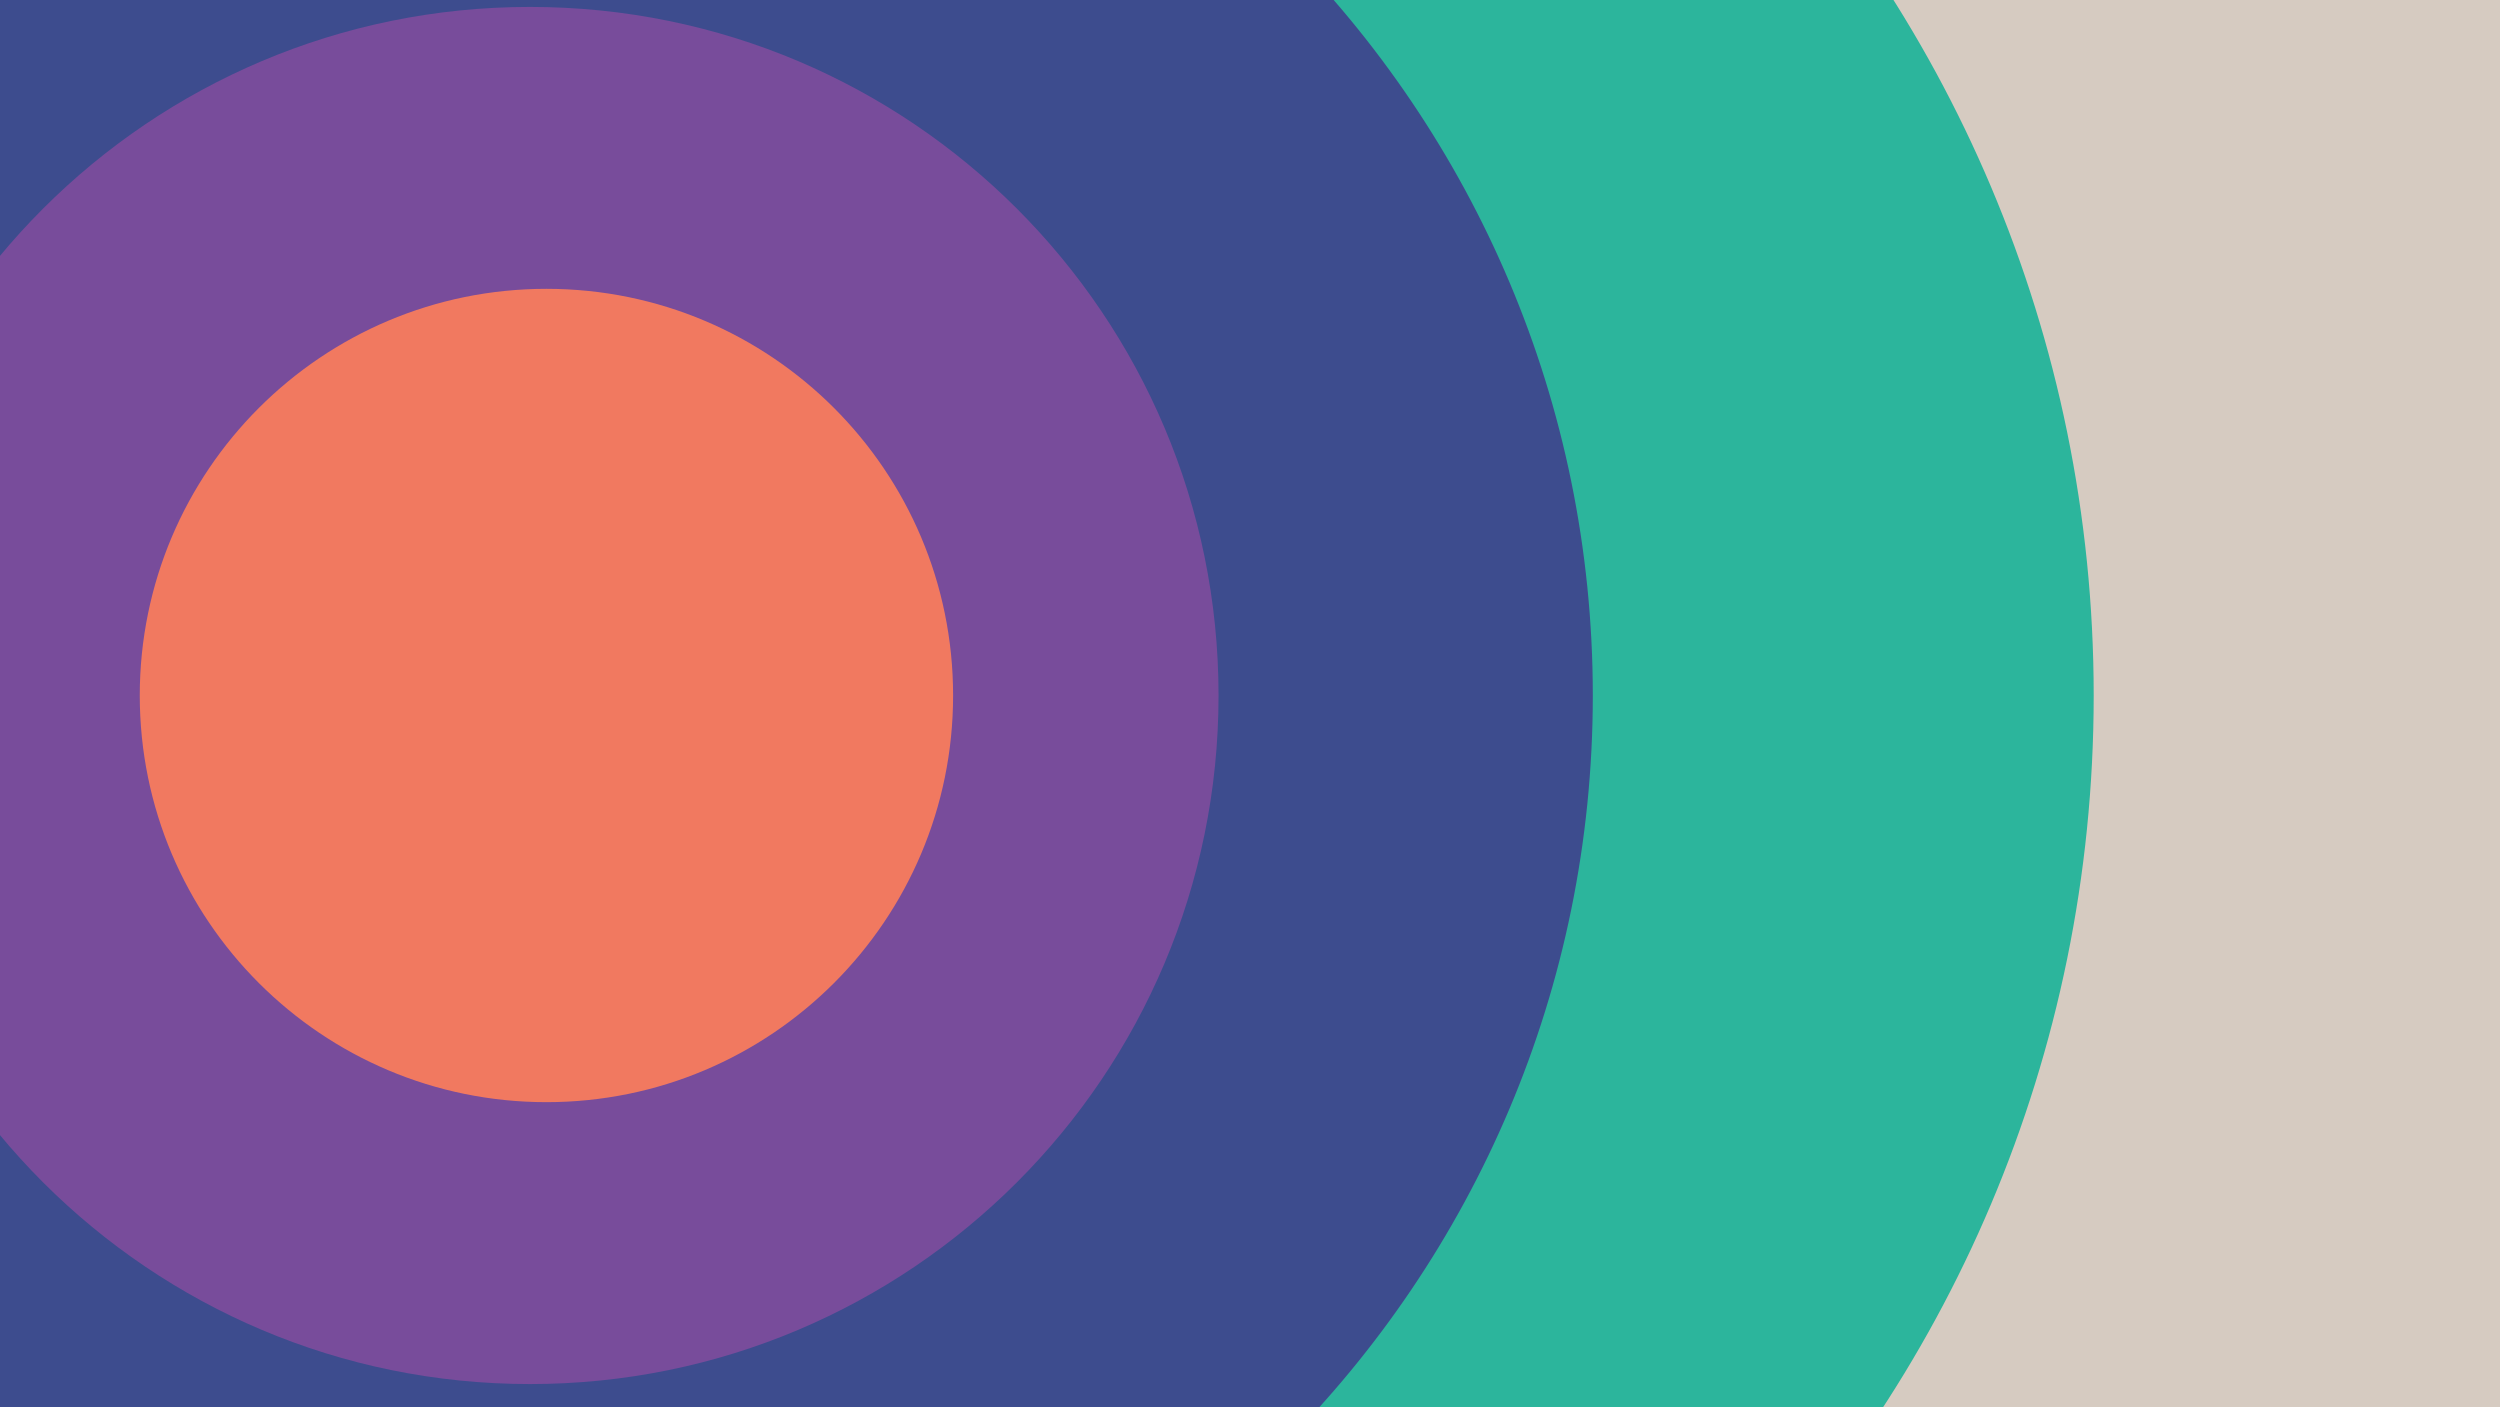
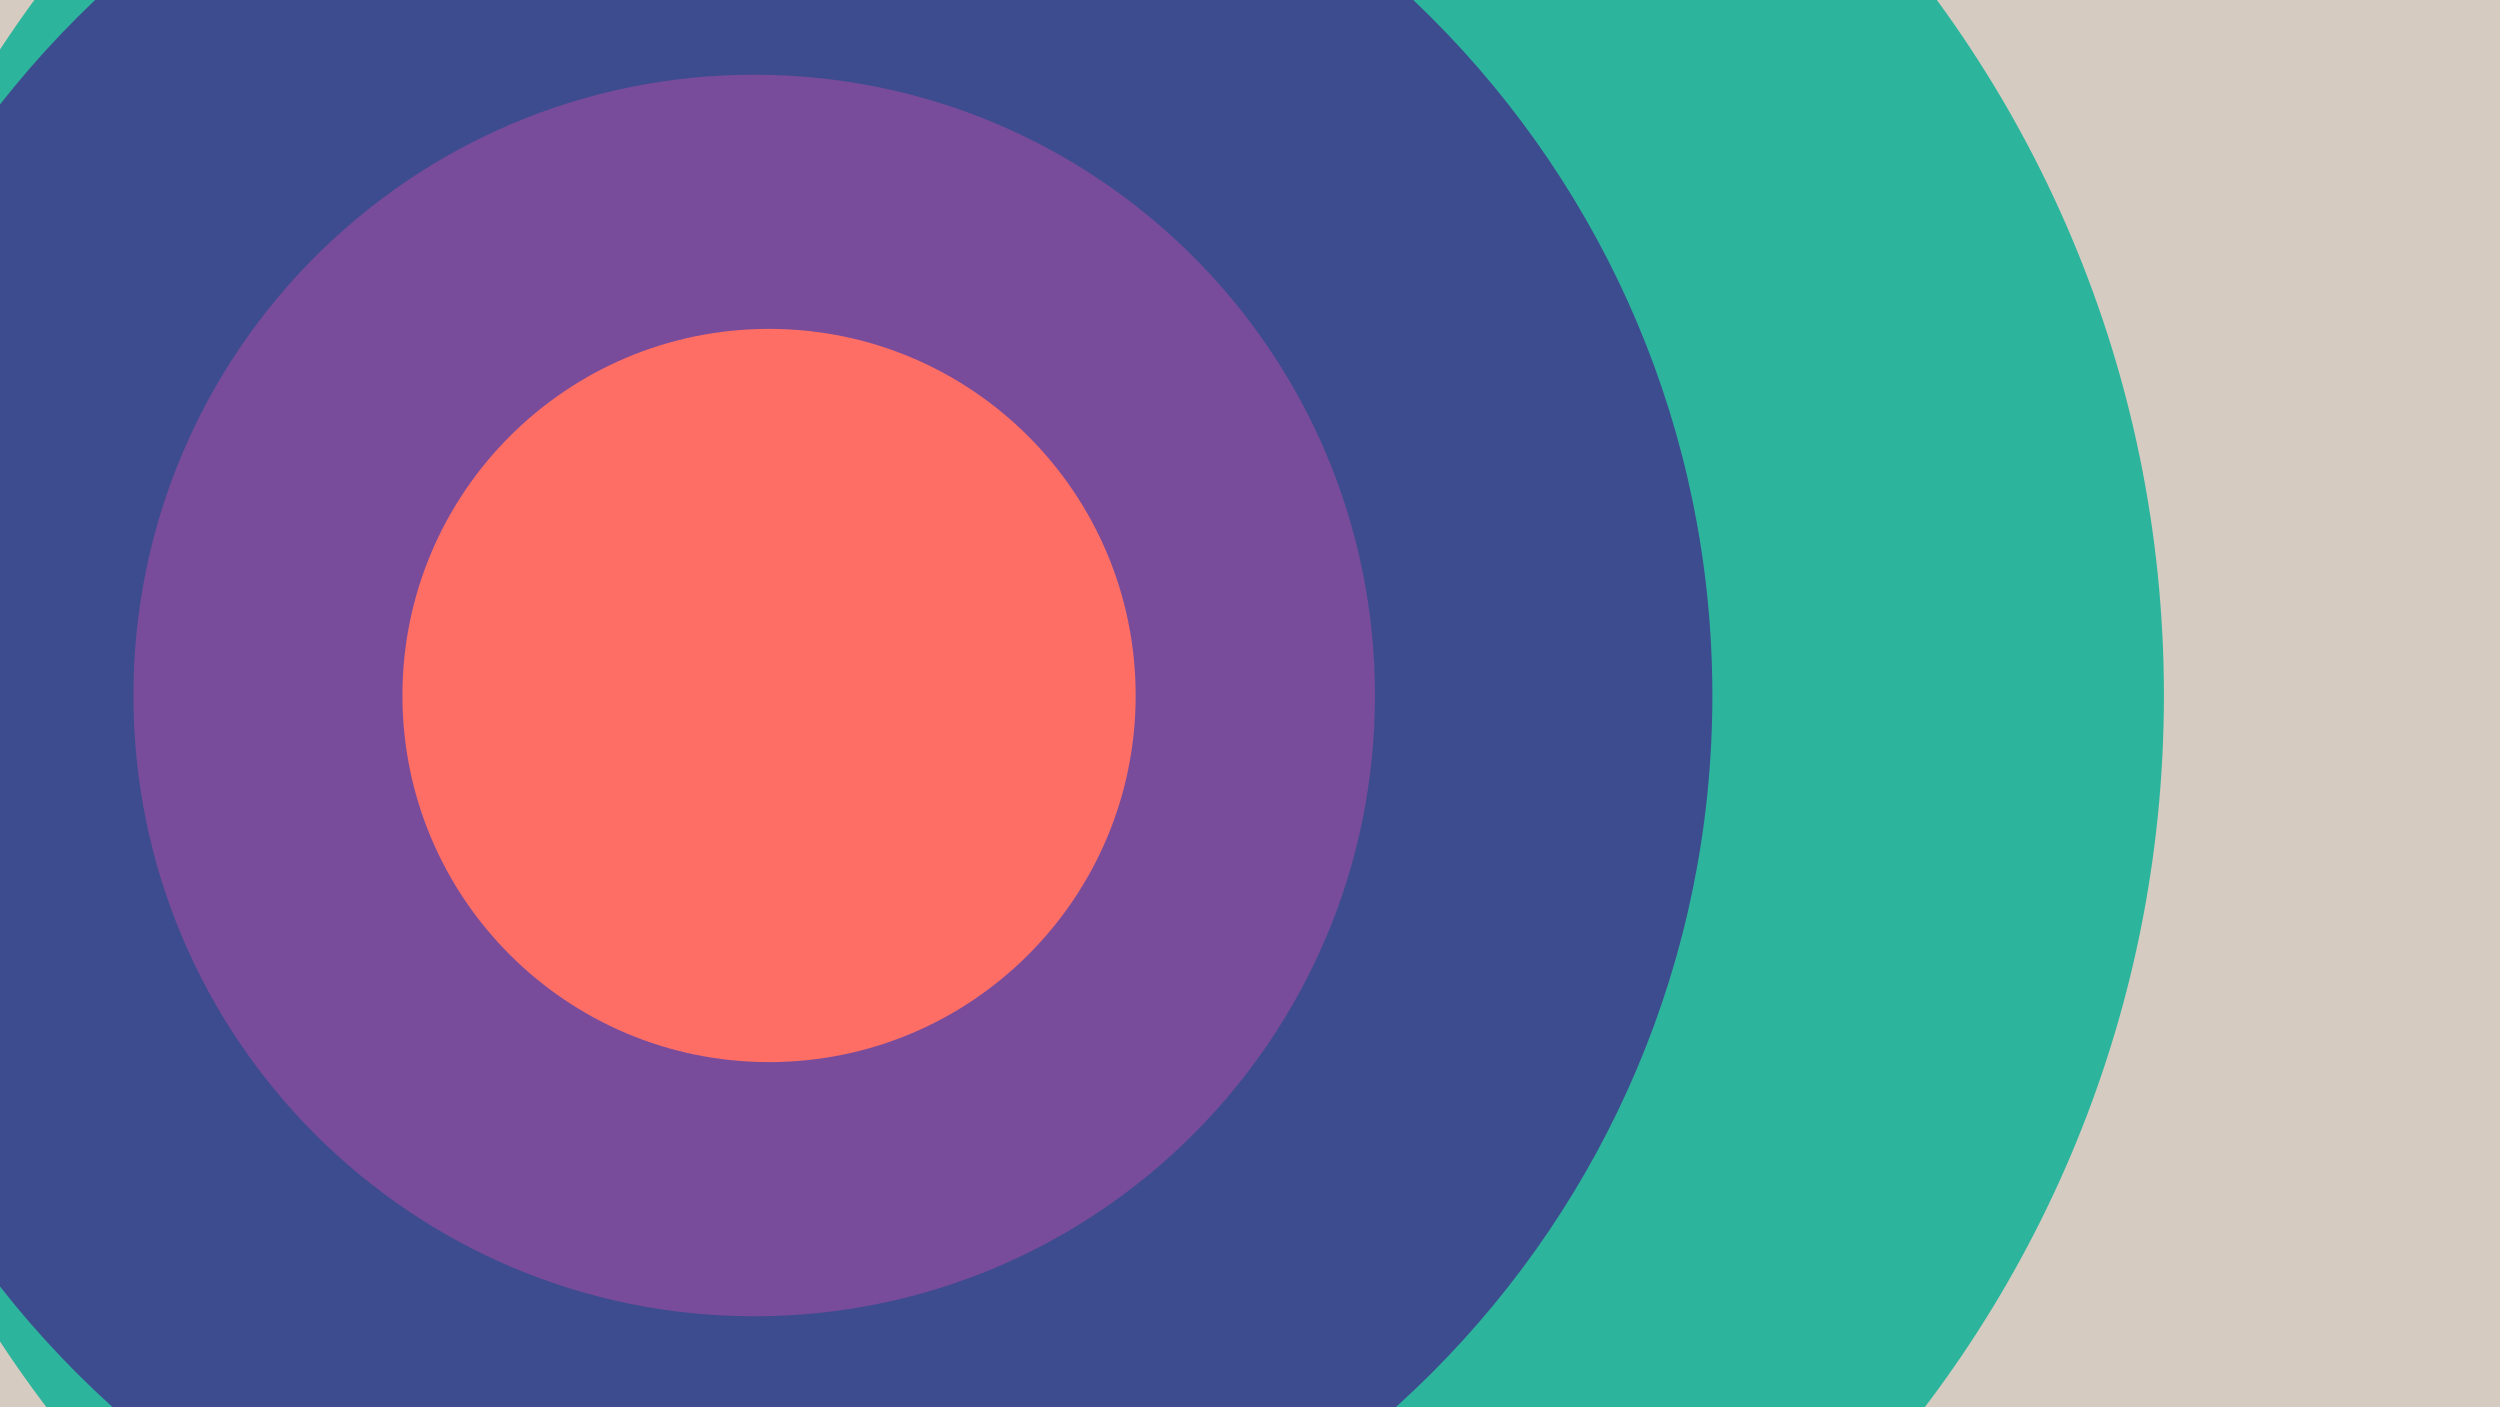
<svg xmlns="http://www.w3.org/2000/svg" id="Layer_1" data-name="Layer 1" width="1920" height="1080" viewBox="0 0 1920 1080">
  <defs>
    <style>
      .cls-1 {
        fill: none;
      }

      .cls-2 {
        fill: #d6cbc1;
      }

      .cls-3 {
        clip-path: url(#clip-path);
      }

      .cls-4 {
        fill: #2cb59c;
      }

      .cls-5 {
        fill: #3d4c8e;
      }

      .cls-6 {
        fill: #784c9b;
      }

      .cls-7 {
-         fill: #f17960;
+         fill: #fe6e65;
      }

      .cls-8 {
        clip-path: url(#clip-path-2);
      }
    </style>
    <clipPath id="clip-path">
      <rect class="cls-1" x="-9.37" y="-13.23" width="1745.95" height="1108.05" />
    </clipPath>
    <clipPath id="clip-path-2">
      <rect class="cls-1" x="-9.37" y="1139.29" width="1745.95" height="1108.05" />
    </clipPath>
  </defs>
  <rect class="cls-2" x="-10.45" y="-13.23" width="1939.78" height="1108.05" />
  <g class="cls-3">
-     <circle class="cls-4" cx="604.16" cy="534.14" r="1003.8" />
-     <circle class="cls-5" cx="407.02" cy="534.14" r="816.26" />
-     <circle class="cls-6" cx="407.02" cy="534.14" r="528.82" />
-     <circle class="cls-7" cx="419.66" cy="534.14" r="312.32" />
+     <circle class="cls-4" cx="756.95" cy="534.14" r="904.94" />
+     <circle class="cls-5" cx="579.23" cy="534.14" r="735.87" />
+     <circle class="cls-6" cx="579.23" cy="534.14" r="476.74" />
+     <circle class="cls-7" cx="590.63" cy="534.14" r="281.56" />
  </g>
  <g class="cls-8">
    <circle class="cls-4" cx="604.16" cy="1686.65" r="1003.8" />
    <circle class="cls-5" cx="407.02" cy="1686.65" r="816.26" />
  </g>
</svg>
